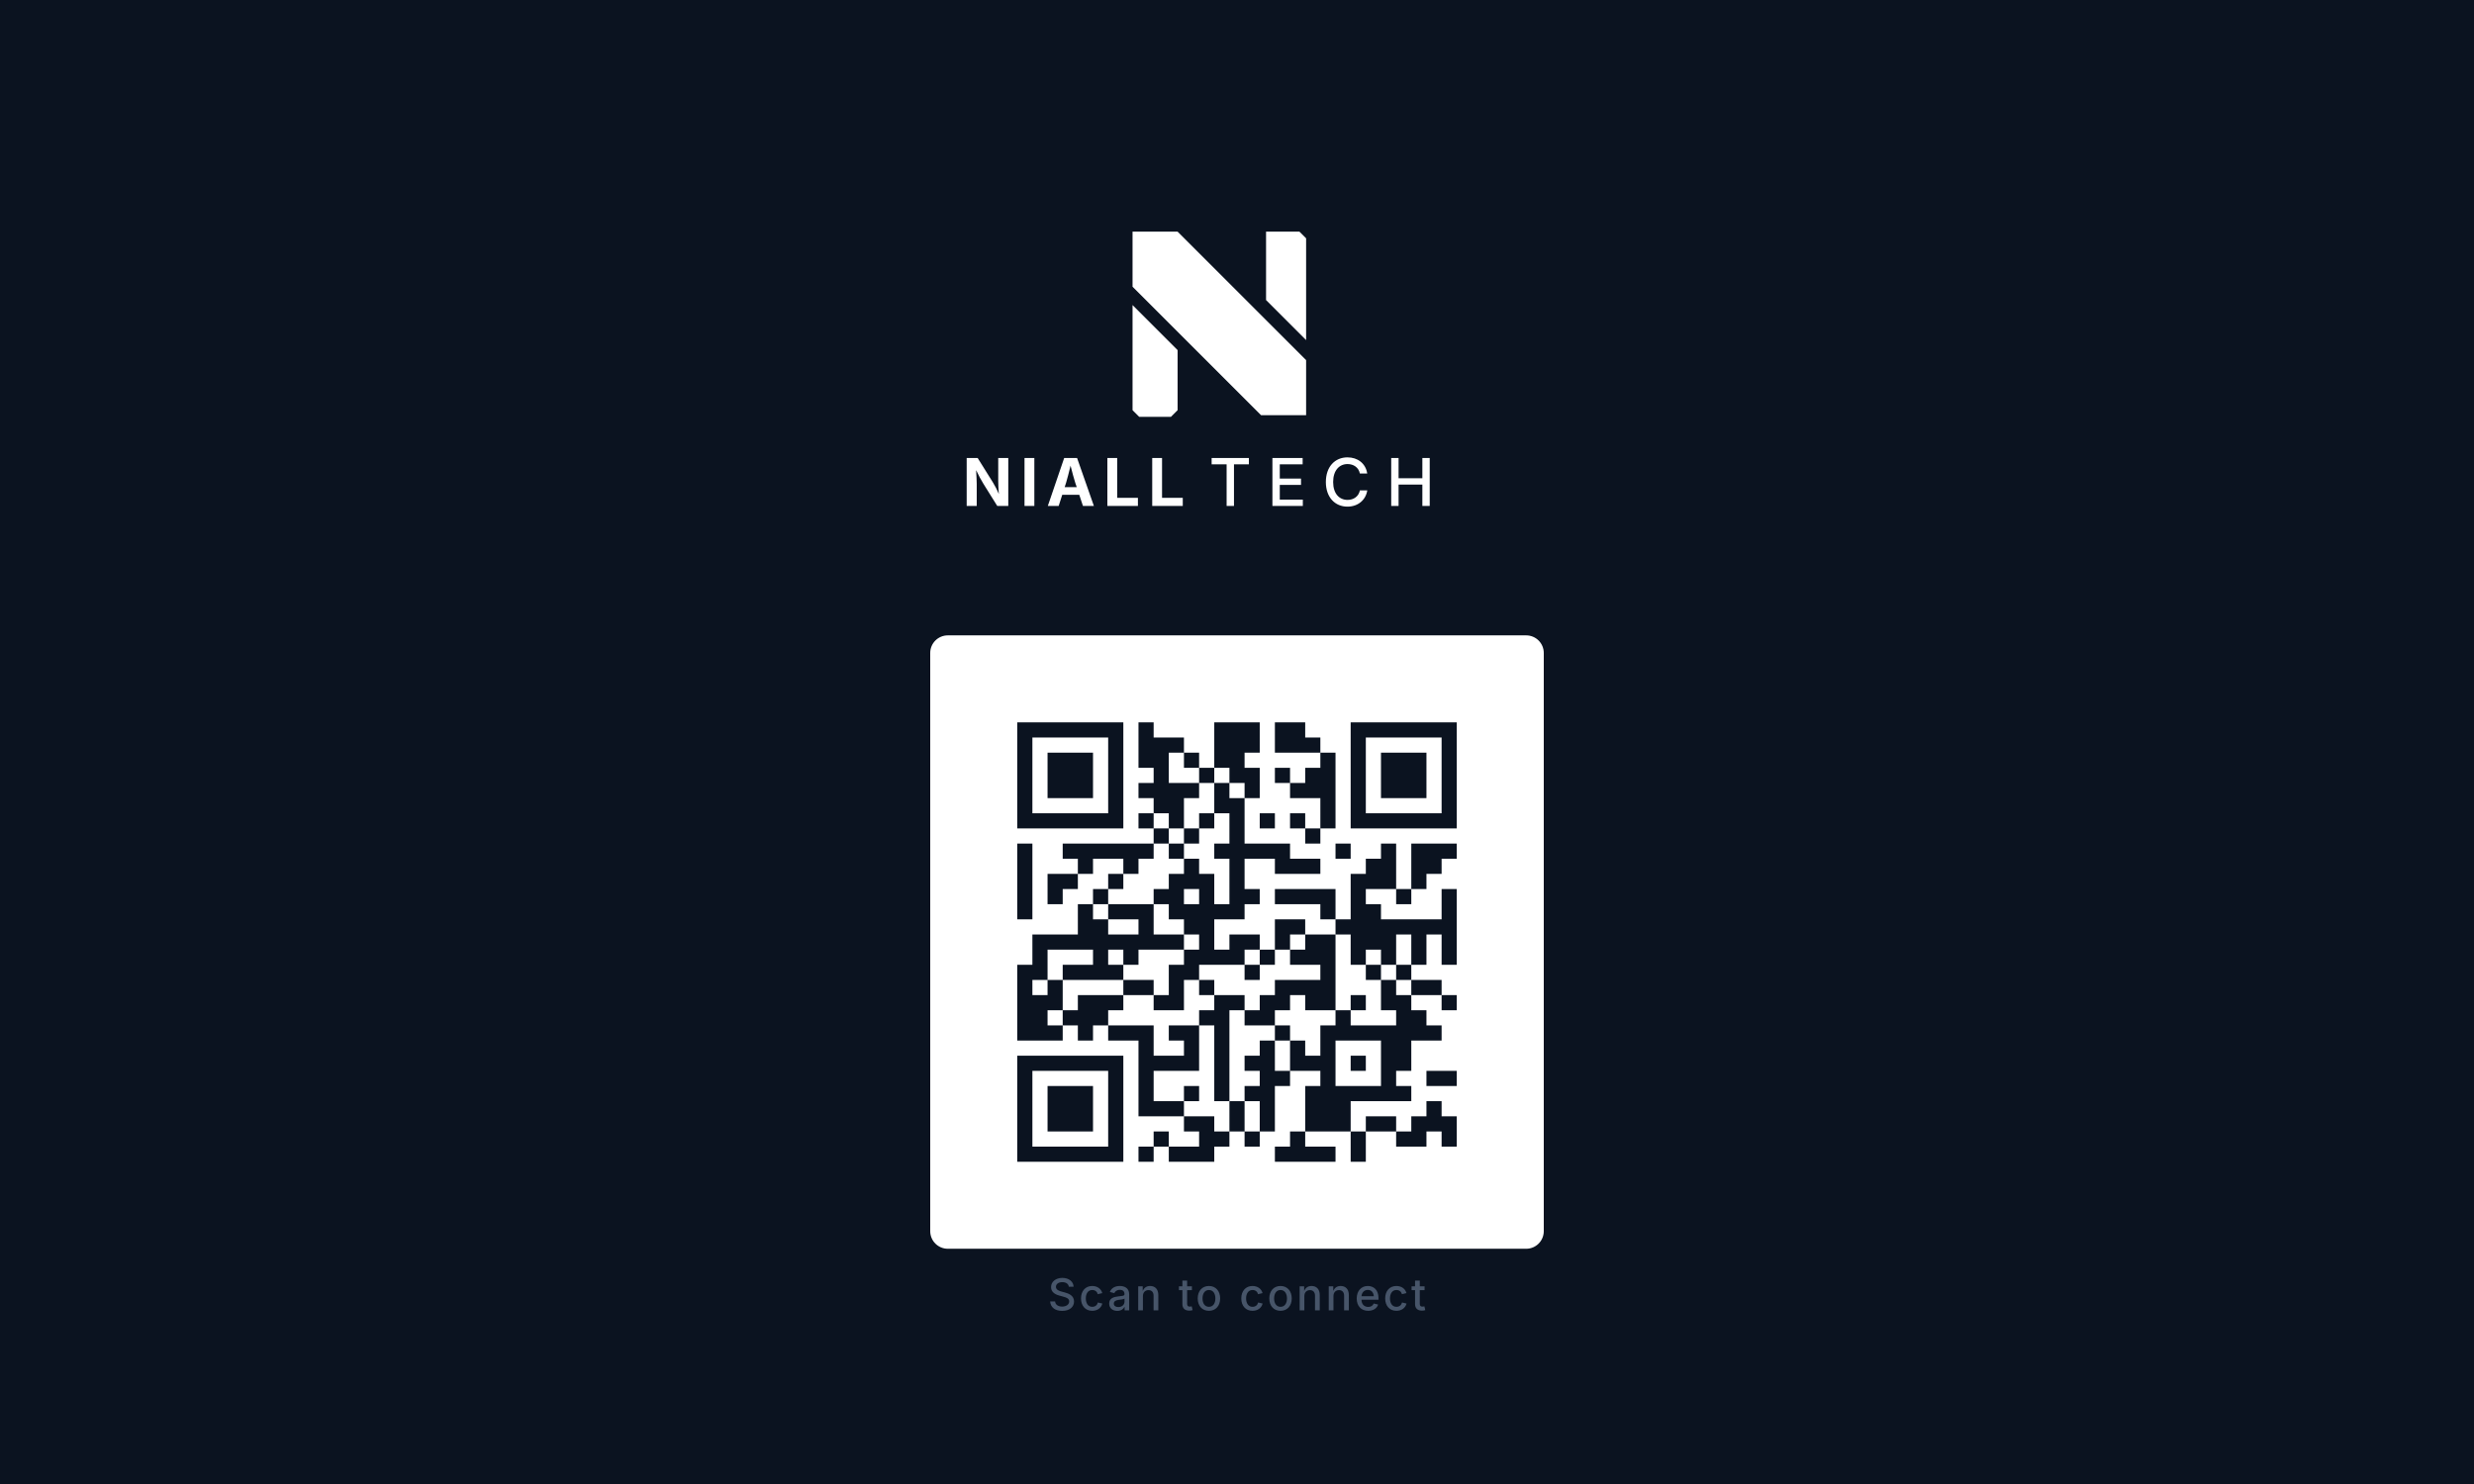
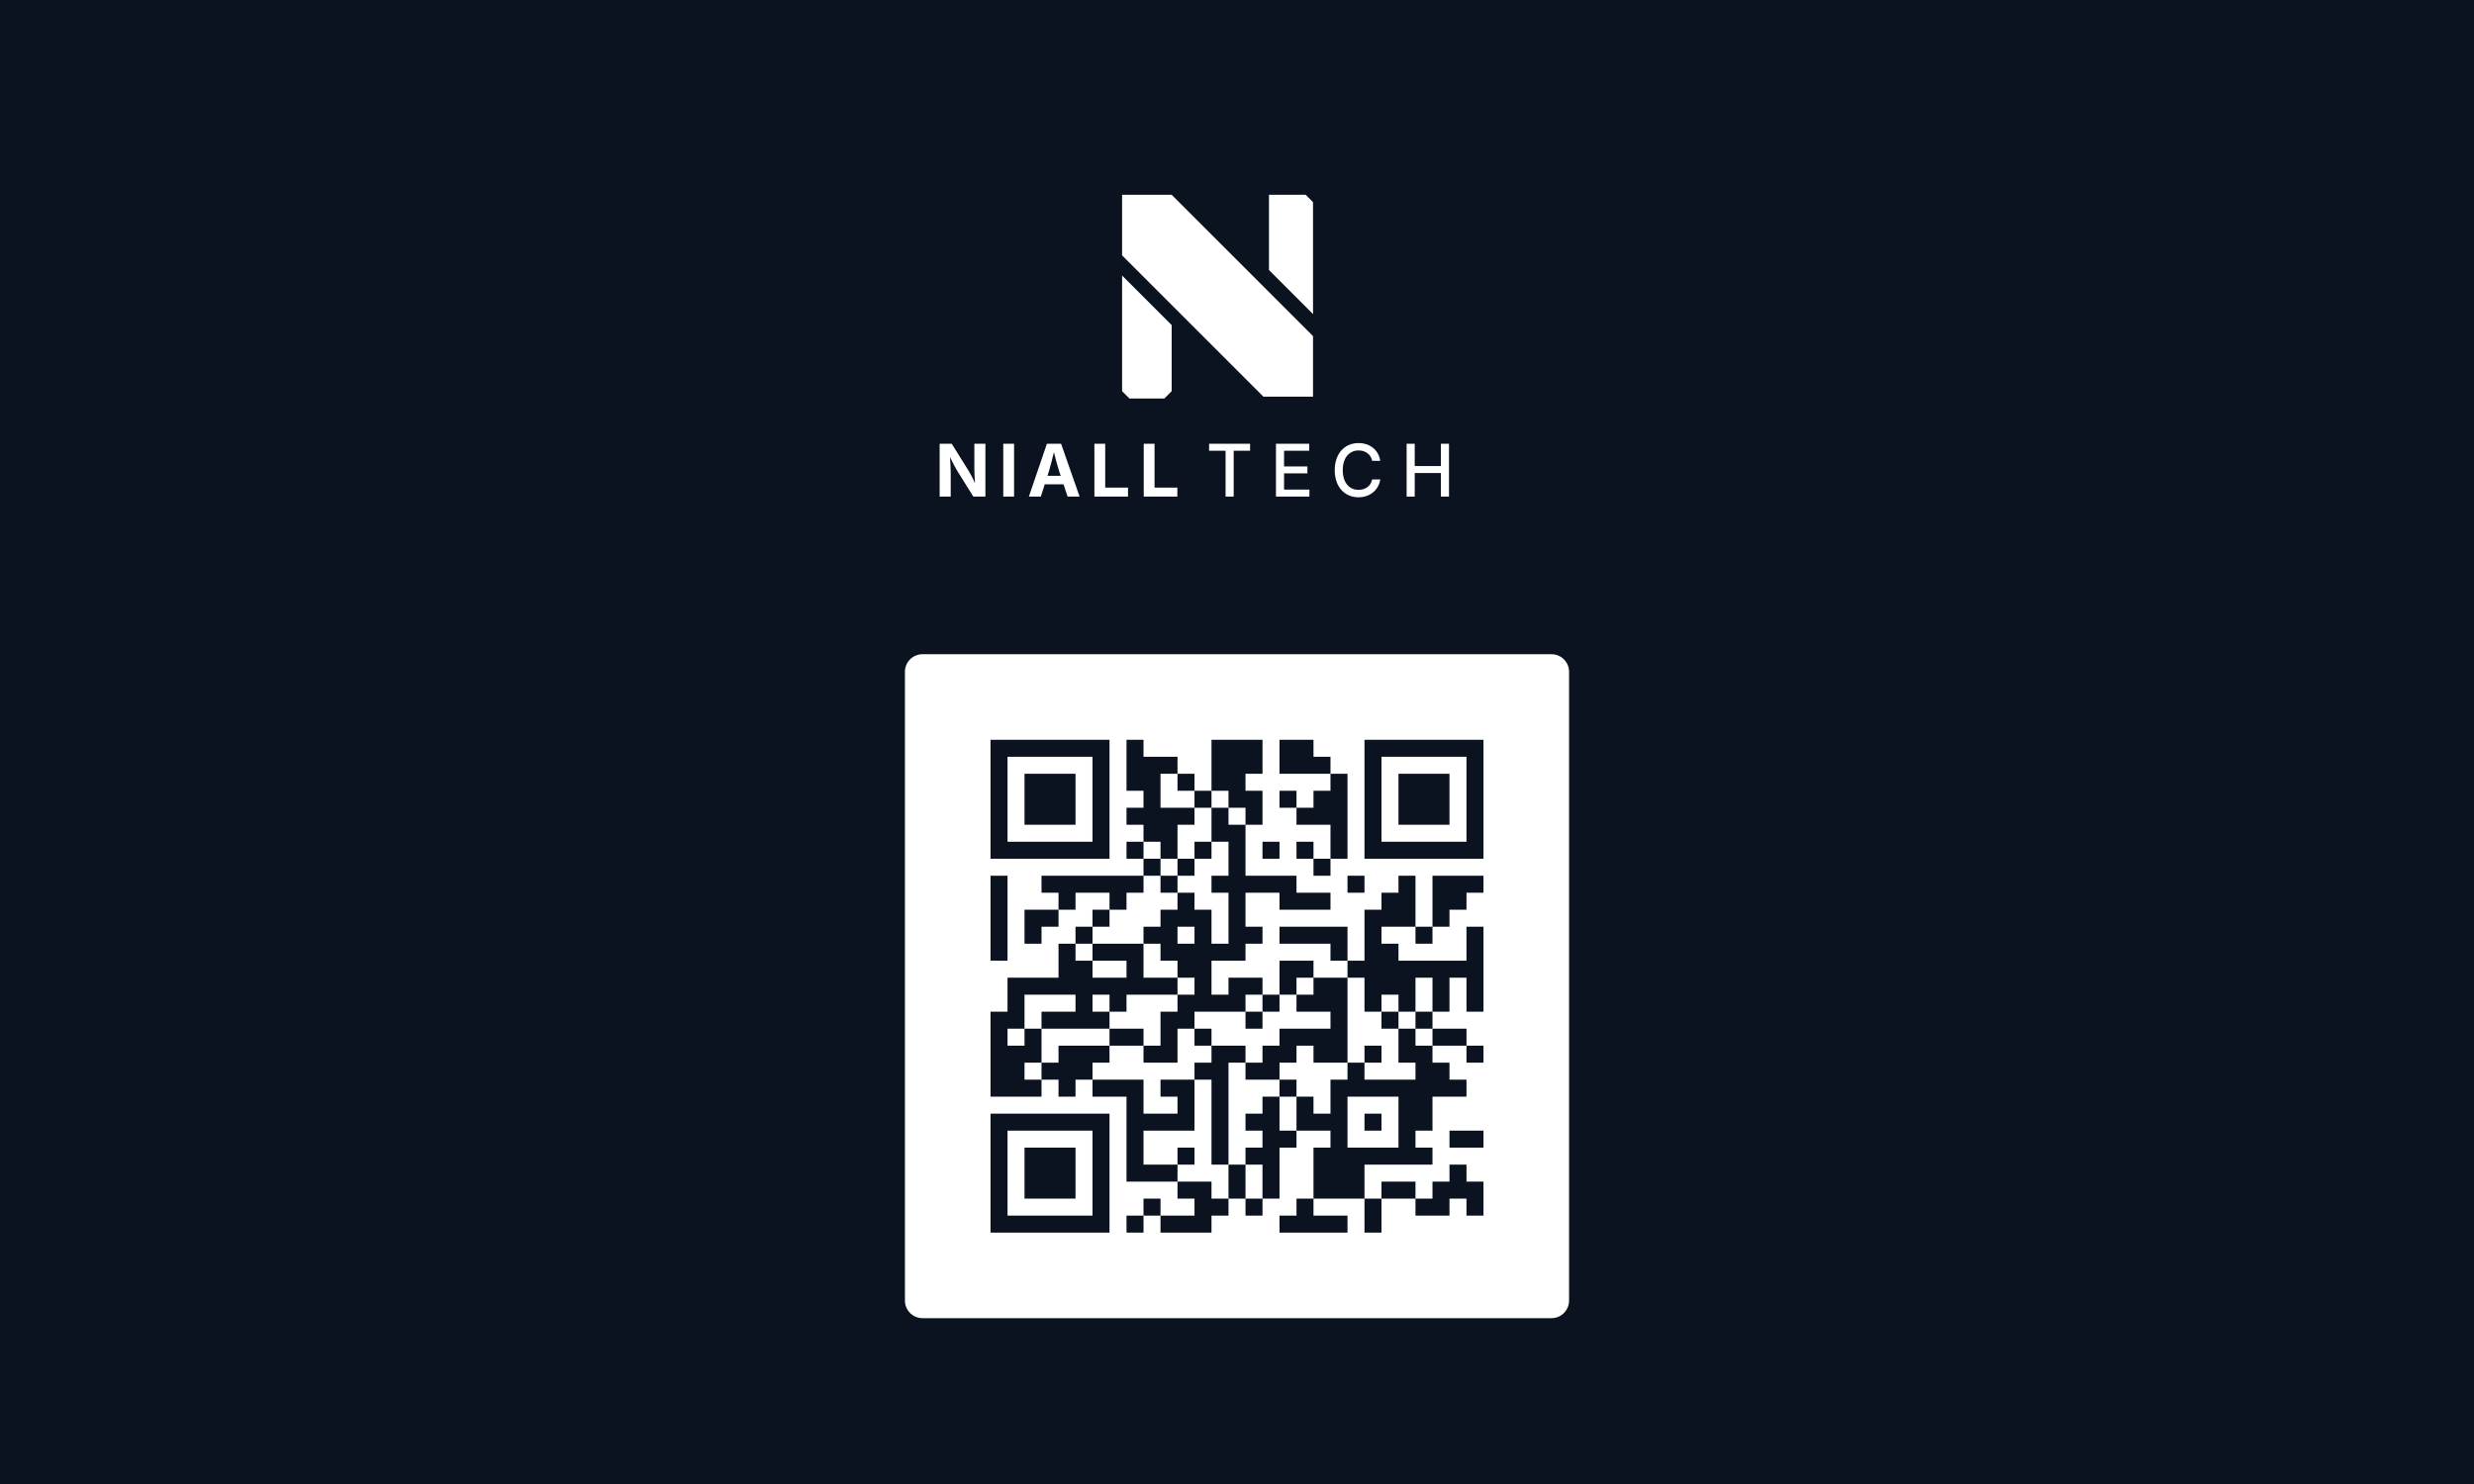
<svg xmlns="http://www.w3.org/2000/svg" viewBox="0 0 1125 675" width="3.75in" height="2.25in" font-family="Inter, Arial, Helvetica, sans-serif">
  <rect width="1125" height="675" fill="#0B1320" />
-   <svg x="412.5" y="93" width="300" height="171.429" viewBox="0 0 280 160" preserveAspectRatio="xMidYMid meet">
+   <svg x="397.5" y="75" width="330" height="188.571" viewBox="0 0 280 160" preserveAspectRatio="xMidYMid meet">
    <g transform="translate(90, 8) scale(0.85)">
      <g transform="scale(0.83333)">
        <path d="M8 5H35L112 82V115H85L8 38Z" fill="#FFFFFF" />
        <path d="M8 49L35 76V112L31 116H12L8 112Z" fill="#FFFFFF" />
        <path d="M88 5H108L112 9V70L88 46Z" fill="#FFFFFF" />
      </g>
    </g>
    <g font-family="Inter, Arial, Helvetica, sans-serif">
      <text x="118" y="128" fill="#FFFFFF" font-size="28" font-weight="700" letter-spacing="3.2" text-anchor="end">NIALL</text>
      <text x="128" y="128" fill="#FFFFFF" font-size="28" font-weight="500" letter-spacing="6.5" text-anchor="start">TECH</text>
    </g>
  </svg>
-   <rect x="423" y="289" width="279" height="279" rx="8" fill="#FFFFFF" />
-   <svg x="435" y="301" width="255" height="255" viewBox="0 0 37 37" preserveAspectRatio="xMidYMid meet">
+   <rect x="411.5" y="297.571" width="302" height="302" rx="8" fill="#FFFFFF" />
+   <svg x="419.5" y="305.571" width="286" height="286" viewBox="0 0 37 37" preserveAspectRatio="xMidYMid meet">
    <path fill="#FFFFFF" d="M0 0h37v37H0z" />
    <path stroke="#0B1320" d="M4 4.5h7m1 0h1m4 0h3m1 0h2m3 0h7M4 5.5h1m5 0h1m1 0h3m2 0h3m1 0h3m2 0h1m5 0h1M4 6.5h1m1 0h3m1 0h1m1 0h2m1 0h1m1 0h2m5 0h1m1 0h1m1 0h3m1 0h1M4 7.5h1m1 0h3m1 0h1m2 0h1m2 0h1m1 0h2m1 0h1m1 0h2m1 0h1m1 0h3m1 0h1M4 8.5h1m1 0h3m1 0h1m1 0h4m1 0h1m1 0h1m2 0h3m1 0h1m1 0h3m1 0h1M4 9.5h1m5 0h1m2 0h2m2 0h2m5 0h1m1 0h1m5 0h1M4 10.5h7m1 0h1m1 0h1m1 0h1m1 0h1m1 0h1m1 0h1m1 0h1m1 0h7M13 11.5h1m1 0h1m2 0h1m4 0h1M4 12.5h1m2 0h6m1 0h1m2 0h5m3 0h1m2 0h1m1 0h3M4 13.5h1m3 0h1m2 0h1m3 0h1m2 0h1m2 0h3m3 0h2m1 0h2M4 14.5h1m1 0h2m2 0h1m3 0h3m1 0h1m7 0h3m1 0h1M4 15.5h1m1 0h1m2 0h1m3 0h2m1 0h1m1 0h2m1 0h4m1 0h1m2 0h1m2 0h1M4 16.5h1m3 0h1m1 0h3m1 0h5m5 0h1m1 0h2m4 0h1M8 17.5h2m2 0h1m2 0h2m4 0h2m2 0h8M5 18.5h10m1 0h1m1 0h2m1 0h1m1 0h2m1 0h3m1 0h1m1 0h1M5 19.5h1m3 0h1m1 0h1m3 0h4m1 0h1m1 0h3m1 0h1m1 0h1m1 0h1m1 0h1M4 20.5h2m1 0h4m3 0h2m3 0h1m4 0h1m2 0h1m1 0h1M4 21.5h1m1 0h1m4 0h2m1 0h1m1 0h1m4 0h4m3 0h1m1 0h2M4 22.5h3m1 0h3m2 0h2m2 0h2m1 0h2m1 0h2m1 0h1m1 0h2m2 0h1M4 23.5h2m1 0h3m6 0h2m1 0h2m4 0h1m3 0h2M4 24.5h3m1 0h1m1 0h3m1 0h2m1 0h1m3 0h1m2 0h8M12 25.5h1m2 0h1m1 0h1m2 0h1m1 0h1m1 0h1m3 0h2M4 26.5h7m1 0h4m1 0h1m1 0h2m1 0h3m1 0h1m1 0h2M4 27.5h1m5 0h1m1 0h1m4 0h1m2 0h2m2 0h1m3 0h1m2 0h2M4 28.5h1m1 0h3m1 0h1m1 0h1m2 0h1m1 0h1m1 0h2m2 0h7M4 29.5h1m1 0h3m1 0h1m1 0h3m3 0h1m1 0h1m2 0h3m5 0h1M4 30.5h1m1 0h3m1 0h1m4 0h2m1 0h1m1 0h1m2 0h3m1 0h2m1 0h3M4 31.5h1m5 0h1m2 0h1m2 0h2m1 0h1m2 0h1m3 0h1m2 0h2m1 0h1M4 32.5h7m1 0h1m1 0h3m4 0h4m1 0h1" />
  </svg>
-   <text x="562.5" y="596" text-anchor="middle" fill="#475569" font-size="20" font-weight="500" letter-spacing="1.2">Scan to connect</text>
</svg>
